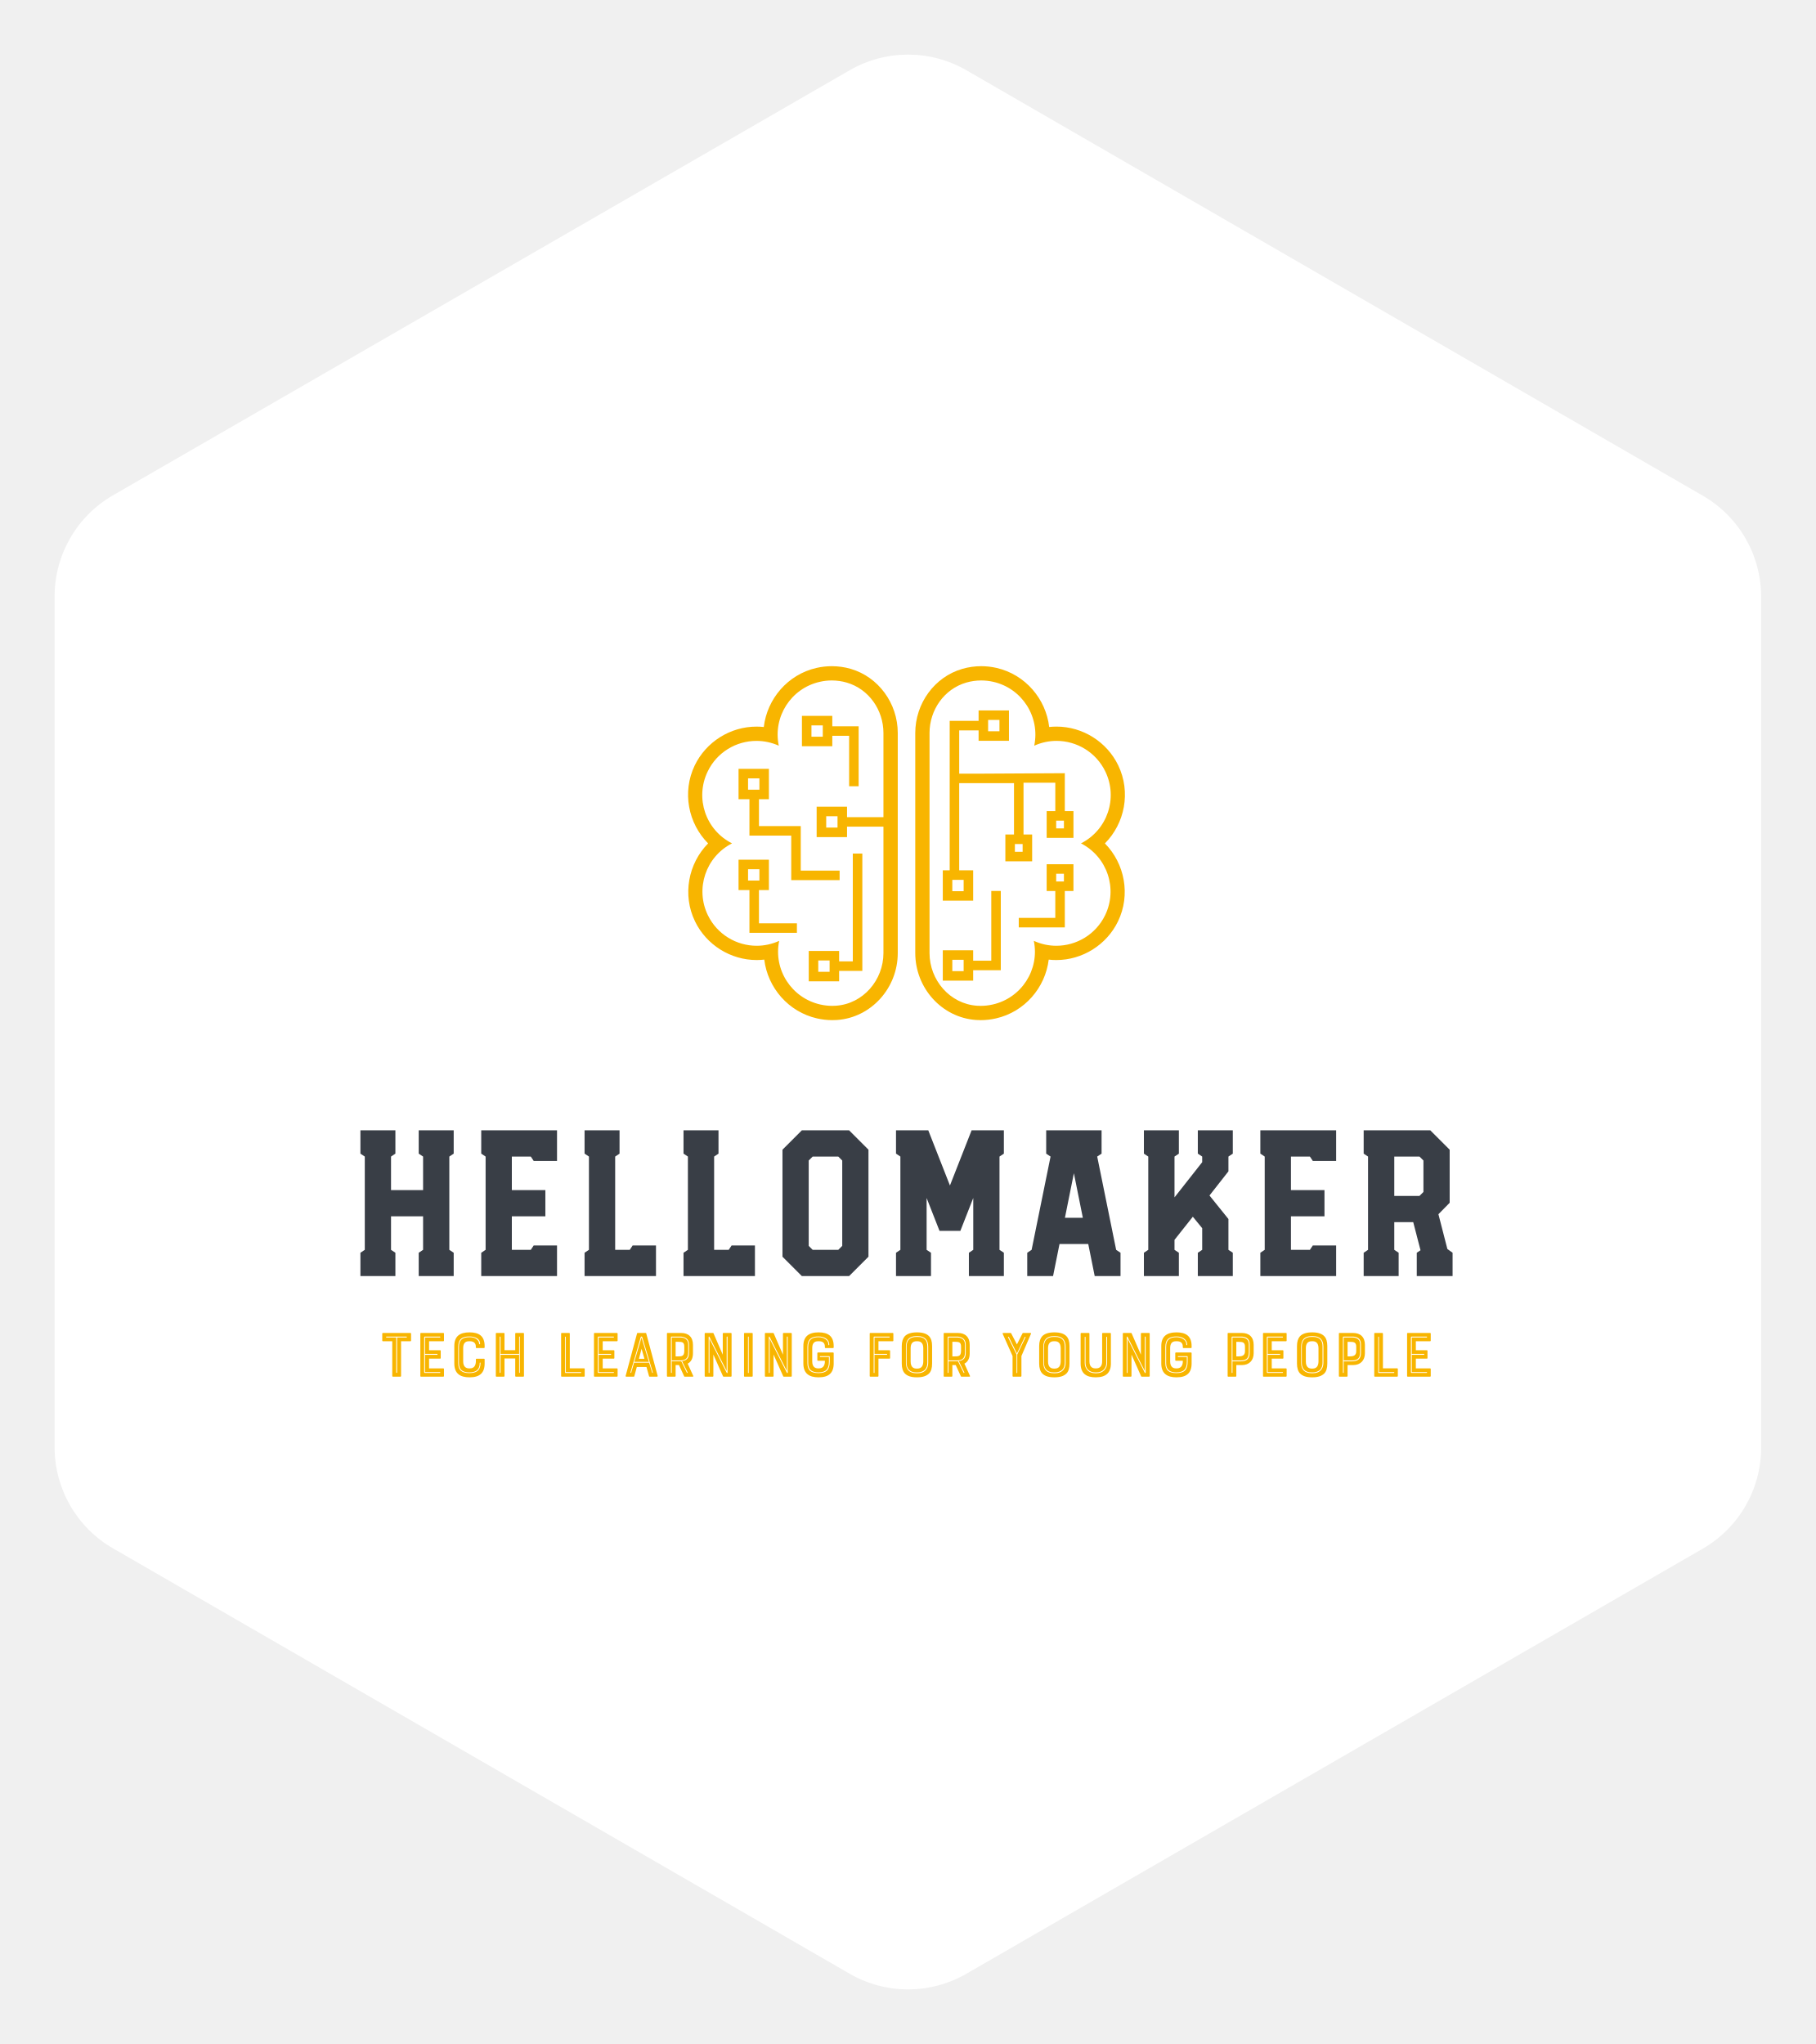
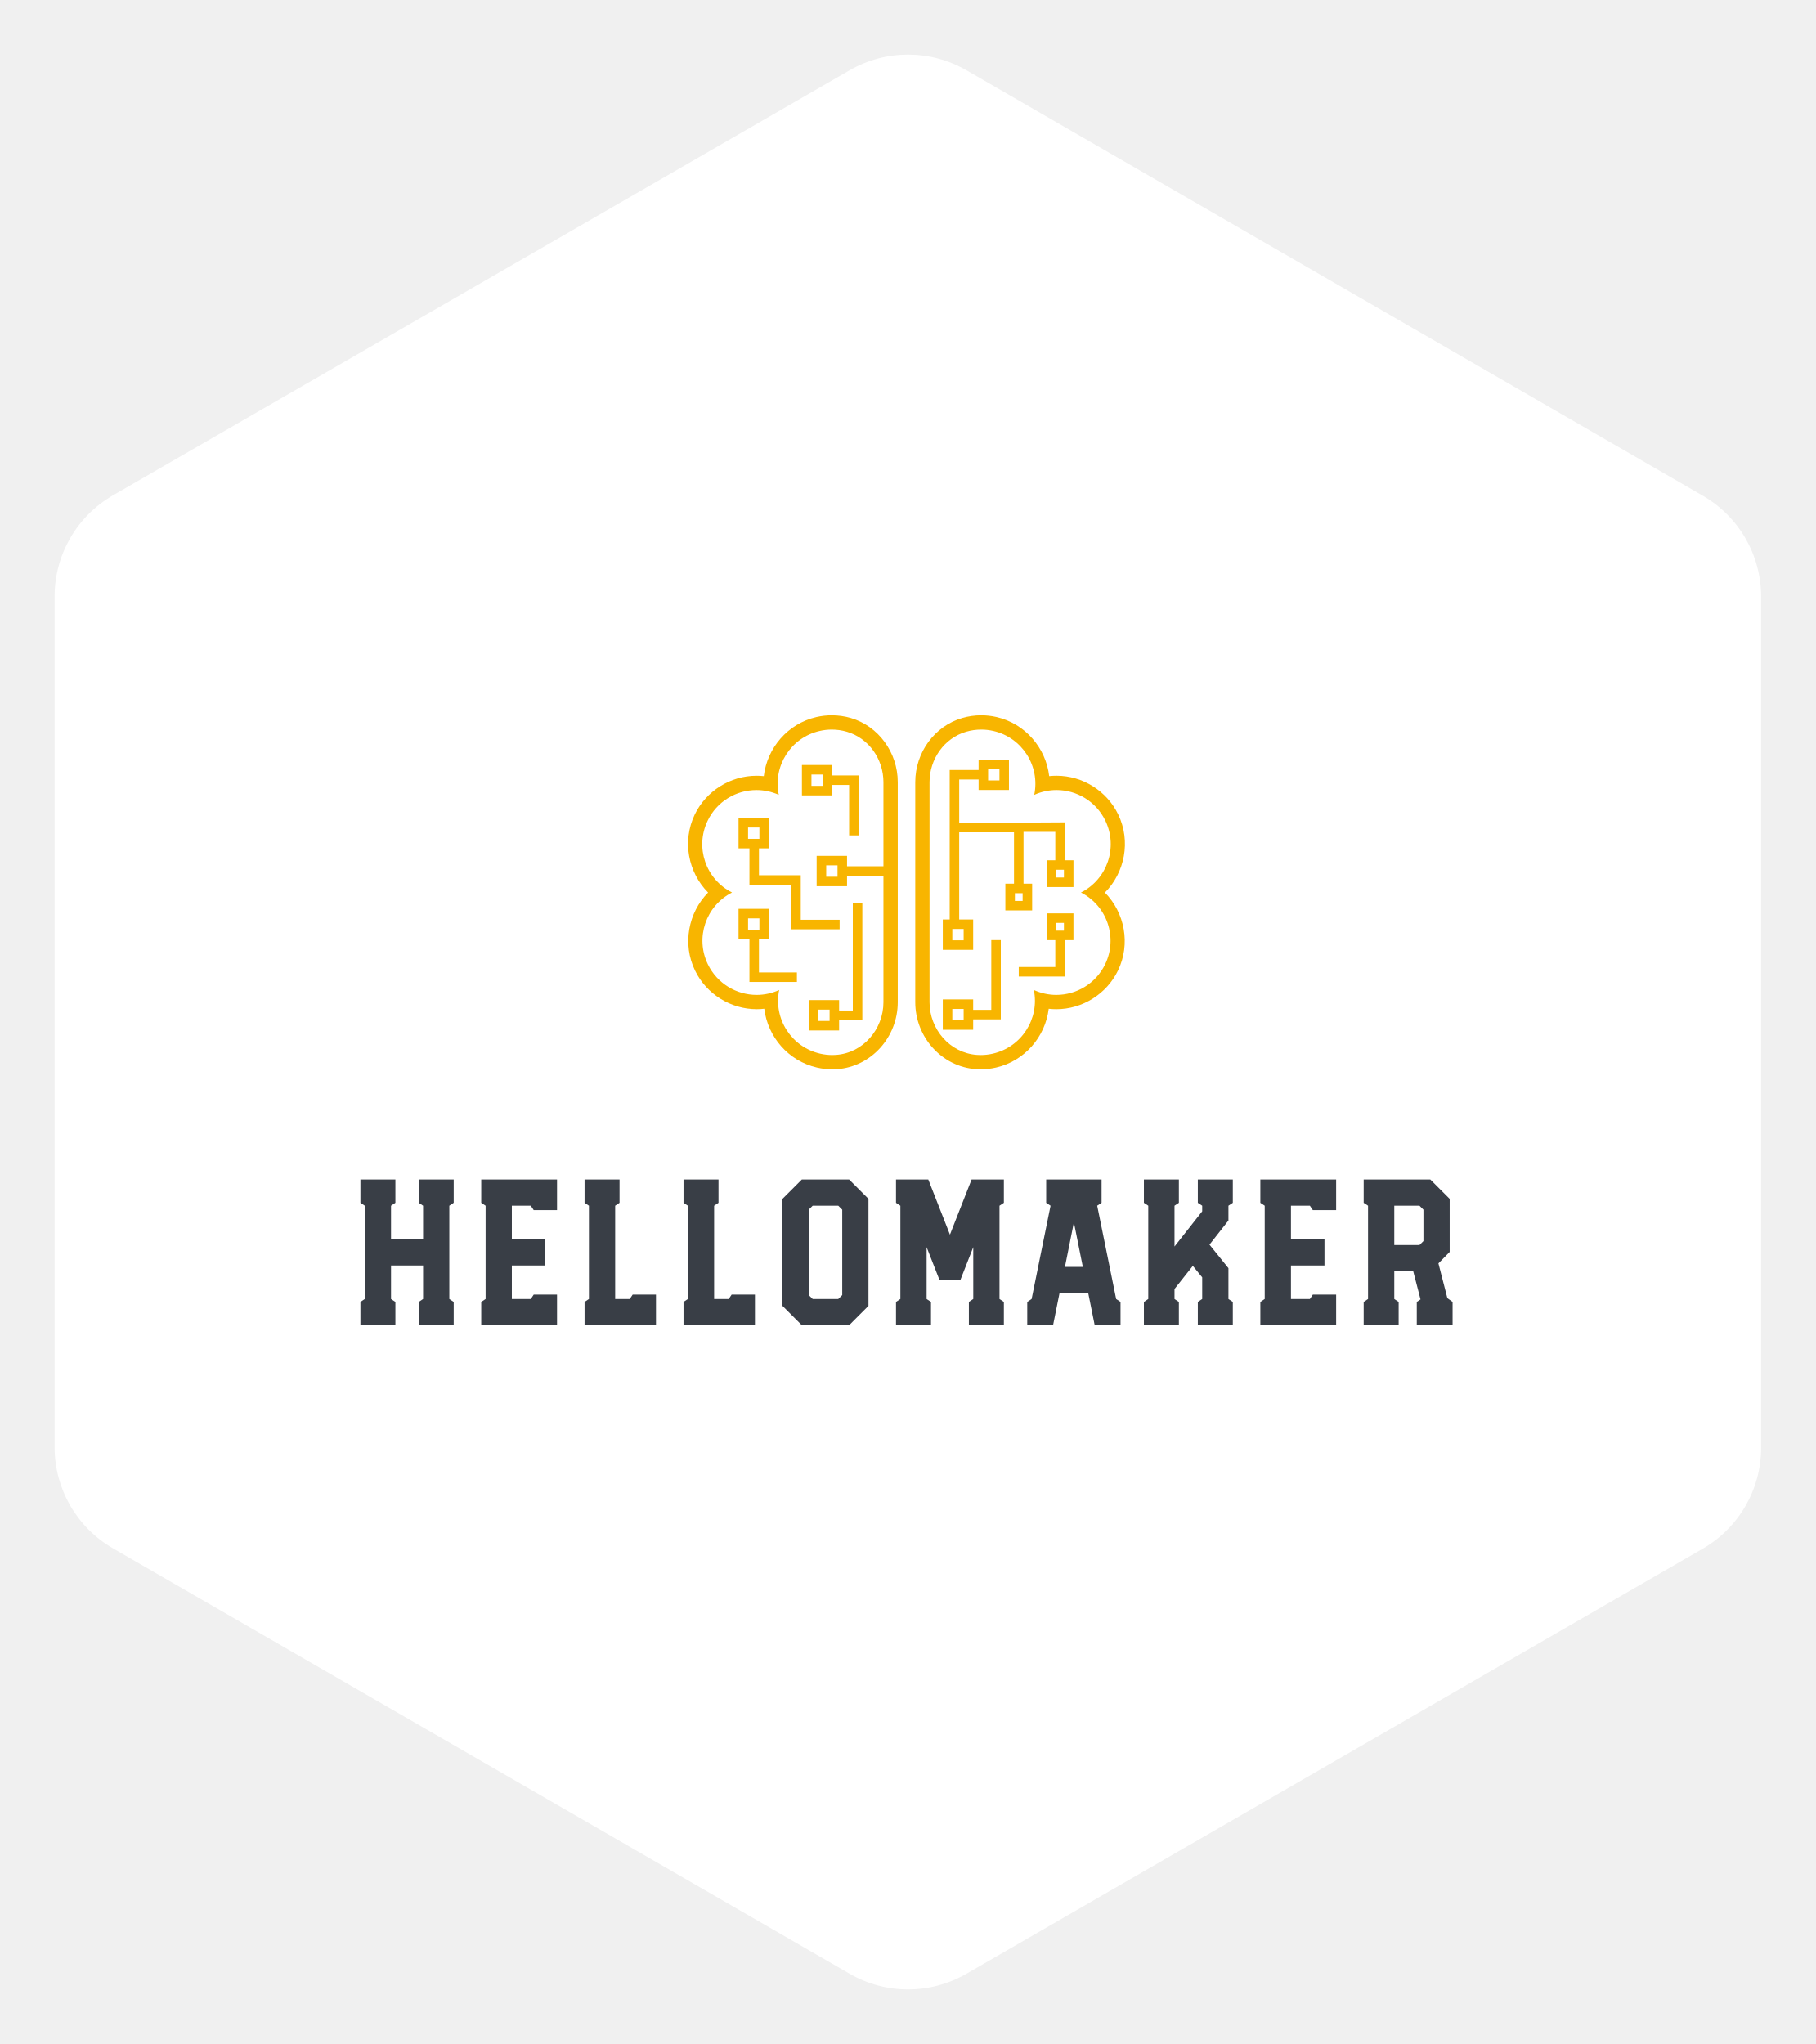
<svg xmlns="http://www.w3.org/2000/svg" version="1.1" width="2815.219" height="3169.336" viewBox="0 0 2815.219 3169.336">
  <g transform="scale(8.466824) translate(10, 10)">
-     <defs id="SvgjsDefs3101" />
-     <g id="SvgjsG3102" featureKey="rootContainer" transform="matrix(6.300401,0,0,6.300401,0.00004635866,0.02629501)" fill="#ffffff">
+     <defs id="SvgjsDefs1565" />
+     <g id="SvgjsG1566" featureKey="rootContainer" transform="matrix(6.300401,0,0,6.300401,0.00004635866,0.02629461)" fill="#ffffff">
      <path d="M23.11 55.78L1.69 43.41A3.39 3.39 0 0 1 0 40.48V15.75a3.39 3.39 0 0 1 1.69-2.94L23.11.45a3.39 3.39 0 0 1 3.39 0l21.41 12.37a3.39 3.39 0 0 1 1.69 2.94v24.72a3.39 3.39 0 0 1-1.69 2.94L26.5 55.78a3.39 3.39 0 0 1-3.39 0z" />
    </g>
-     <g id="SvgjsG3103" featureKey="symbolFeature-0" transform="matrix(0.8889028,0,0,0.8889028,111.5542,99.96514)" fill="#f8b500">
+     <g id="SvgjsG1567" featureKey="symbolFeature-0" transform="matrix(0.8889028,0,0,0.8889028,111.5542,108.9651)" fill="#f8b500">
      <g display="none">
        <rect x="-137.382" y="-8.38" display="inline" fill="#f8b500" stroke="#f8b500" stroke-width="0.463" stroke-miterlimit="10" width="1226.941" height="1582.379" />
      </g>
      <g>
        <g>
          <path d="M93.626,33.986c-2.331-4.859-7.324-8-12.718-8c-0.508,0-1.012,0.027-1.512,0.081c-0.671-5.771-4.906-10.803-10.833-12.167    c-1.042-0.24-2.108-0.361-3.169-0.361c-1.32,0-2.633,0.187-3.902,0.555c-5.703,1.654-9.686,7.088-9.686,13.215v0.971v10.629V61.1    v7.968v3.569c0,7.236,5.489,13.293,12.497,13.79c0.328,0.023,0.661,0.035,0.989,0.035c1.051,0,2.104-0.12,3.13-0.356    c5.924-1.337,10.18-6.348,10.876-12.112c0.518,0.058,1.041,0.087,1.568,0.087c5.372,0,10.356-3.122,12.699-7.953    c2.656-5.478,1.39-11.935-2.69-16.073C94.972,45.932,96.264,39.477,93.626,33.986z M90.917,64.845    c-1.929,3.977-5.91,6.295-10.052,6.295c-1.555,0-3.132-0.327-4.633-1.015c1.215,5.934-2.537,11.776-8.471,13.115    c-0.826,0.19-1.661,0.281-2.471,0.281c-0.262,0-0.522-0.009-0.781-0.028c-5.569-0.395-9.764-5.273-9.764-10.856v-3.569V61.1    V38.908V28.279v-0.971c0-4.738,3.014-9.071,7.564-10.39c0.989-0.287,2.025-0.438,3.083-0.438c0.828,0,1.668,0.093,2.51,0.286    c5.925,1.363,9.652,7.223,8.412,13.156c1.489-0.674,3.053-0.995,4.593-0.995c4.159,0,8.15,2.335,10.068,6.333    c2.636,5.487,0.38,12.057-5.033,14.784C91.347,52.796,93.57,59.374,90.917,64.845z" />
          <g>
            <path d="M17.646,48.444h8.611v9.173h9.966v-1.961h-0.865h-7.14v-8.086v-1.086h-0.959h-7.652v-5.537h2.05v-0.808V34.69h-6.257     v6.257h2.246V48.444z M17.36,38.986v-2.335h2.335v2.335H17.36z" />
            <path d="M19.606,66.513v-6.847h2.05v-0.764v-5.493h-6.257v6.257h2.246v8.807h9.778v-0.98v0v-0.98h-0.658H19.606z M17.36,57.705     V55.37h2.335v2.335H17.36z" />
            <path d="M39.921,52.143h-0.98v2.505v19.707h-2.822v-2.148h-4.052h-2.205v6.257h6.257v-2.148h4.783V52.143H39.921L39.921,52.143z      M34.158,76.503h-2.335v-2.335h2.335V76.503z" />
            <path d="M34.714,30.031v-2.148h3.468v9.126v1.267h1.961V25.923h-5.429v-2.148h-6.256v6.256h4.326H34.714z M32.754,28.071h-2.335     v-2.335h2.335V28.071z" />
            <path d="M68.447,59.847h-0.98v1.657v12.712h-3.733v-2.148h-2.516h-3.741v6.257h6.257v-2.148h5.693v-16.33H68.447L68.447,59.847z      M61.774,76.364h-2.335v-2.335h2.335V76.364z" />
            <path d="M82.615,43.399v-7.812l-16.581,0.091h-5.175v-8.914h3.995v2.148h2.987h3.269v-6.257h-6.257v2.148h-5.956v30.792h-1.42     v6.257h6.257v-6.257h-2.876v-0.542V37.638h11.289v10.583h-1.779v0.322v5.196h5.518v-5.518h-1.778V37.548h1.297h5.25v4.702v1.149     h-1.778v5.517h5.518v-5.517H82.615z M66.814,24.616h2.335v2.335h-2.335V24.616z M61.774,57.556v2.335h-2.335v-2.335H61.774z      M73.925,51.779h-1.596v-1.596h1.596V51.779z M82.432,46.955h-1.596v-1.596h1.596V46.955z" />
            <path d="M78.876,59.037v0.82h1.778v5.537h-6.759h-0.768v0.98v0v0.98h9.487v-7.497h1.778V54.34h-5.517V59.037z M80.836,56.3h1.596     v1.596h-1.596V56.3z" />
            <path d="M38.51,14.09c-1.27-0.37-2.58-0.55-3.9-0.55c-1.06,0-2.13,0.12-3.17,0.36c-5.93,1.36-10.16,6.4-10.84,12.17     c-0.49-0.06-1-0.08-1.51-0.08c-5.39,0-10.38,3.14-12.72,8c-2.63,5.49-1.34,11.94,2.76,16.06c-4.08,4.14-5.35,10.6-2.69,16.08     c2.34,4.83,7.32,7.95,12.7,7.95c0.52,0,1.05-0.03,1.56-0.09c0.7,5.77,4.96,10.78,10.89,12.12c1.02,0.23,2.07,0.35,3.12,0.35     c0.33,0,0.66-0.01,0.99-0.03c7.01-0.5,12.5-6.56,12.5-13.79V27.31C48.2,21.18,44.21,15.75,38.51,14.09z M45.25,72.64     c0,5.58-4.19,10.46-9.76,10.85c-0.26,0.02-0.52,0.03-0.78,0.03c-0.81,0-1.64-0.09-2.47-0.28c-5.93-1.34-9.69-7.18-8.47-13.11     c-1.5,0.68-3.08,1.01-4.63,1.01c-4.15,0-8.13-2.32-10.06-6.3c-2.65-5.47-0.43-12.04,4.98-14.8c-5.42-2.72-7.67-9.29-5.03-14.78     c1.91-4,5.9-6.33,10.06-6.33c1.54,0,3.11,0.32,4.6,0.99c-1.24-5.93,2.48-11.79,8.41-13.15c0.84-0.2,1.68-0.29,2.51-0.29     c1.06,0,2.09,0.15,3.08,0.44c4.55,1.32,7.56,5.65,7.56,10.39v17.33h-7.5v-2.15h-6.26v6.26h6.26V46.6h7.5V72.64z M35.79,44.45     v2.34h-2.33v-2.34H35.79z" />
          </g>
        </g>
      </g>
    </g>
-     <g id="SvgjsG3104" featureKey="nameFeature-0" transform="matrix(0.9532434,0,0,0.9532434,54.85611,185.5611)" fill="#393e46">
+     <g id="SvgjsG1568" featureKey="nameFeature-0" transform="matrix(0.9532434,0,0,0.9532434,54.85611,194.5611)" fill="#393e46">
      <path d="M1.2 40 l0 -4.48 l0.84 -0.56 l0 -17.92 l-0.84 -0.56 l0 -4.48 l6.72 0 l0 4.48 l-0.84 0.56 l0 6.44 l6.16 0 l0 -6.44 l-0.84 -0.56 l0 -4.48 l6.72 0 l0 4.48 l-0.84 0.56 l0 17.92 l0.84 0.56 l0 4.48 l-6.72 0 l0 -4.48 l0.84 -0.56 l0 -6.44 l-6.16 0 l0 6.44 l0.84 0.56 l0 4.48 l-6.72 0 z M24.41 40 l0 -4.48 l0.84 -0.56 l0 -17.92 l-0.84 -0.56 l0 -4.48 l14.56 0 l0 5.88 l-4.48 0 l-0.56 -0.84 l-3.64 0 l0 6.44 l6.44 0 l0 5.04 l-6.44 0 l0 6.44 l3.64 0 l0.56 -0.84 l4.48 0 l0 5.88 l-14.56 0 z M44.26 40 l0 -4.48 l0.84 -0.56 l0 -17.92 l-0.84 -0.56 l0 -4.48 l6.72 0 l0 4.48 l-0.84 0.56 l0 17.92 l2.8 0 l0.56 -0.84 l4.48 0 l0 5.88 l-13.72 0 z M63.27 40 l0 -4.48 l0.84 -0.56 l0 -17.92 l-0.84 -0.56 l0 -4.48 l6.72 0 l0 4.48 l-0.84 0.56 l0 17.92 l2.8 0 l0.56 -0.84 l4.48 0 l0 5.88 l-13.72 0 z M86 40 l-3.72 -3.72 l0 -20.56 l3.72 -3.72 l9.08 0 l3.72 3.72 l0 20.56 l-3.72 3.72 l-9.08 0 z M88.08 34.96 l4.92 0 l0.76 -0.76 l0 -16.4 l-0.76 -0.76 l-4.92 0 l-0.76 0.76 l0 16.4 z M104.09 40 l0 -4.48 l0.84 -0.56 l0 -17.92 l-0.84 -0.56 l0 -4.48 l6.2 0 l4.16 10.6 l4.16 -10.6 l6.2 0 l0 4.48 l-0.84 0.56 l0 17.92 l0.84 0.56 l0 4.48 l-6.72 0 l0 -4.48 l0.84 -0.56 l0 -9.96 l-2.48 6.32 l-4 0 l-2.48 -6.32 l0 9.96 l0.84 0.56 l0 4.48 l-6.72 0 z M129.3 40 l0 -4.48 l0.84 -0.56 l3.64 -17.92 l-0.84 -0.56 l0 -4.48 l10.64 0 l0 4.48 l-0.84 0.56 l3.64 17.92 l0.84 0.56 l0 4.48 l-4.96 0 l-1.24 -6.16 l-5.52 0 l-1.24 6.16 l-4.96 0 z M136.54 28.8 l3.44 0 l-1.72 -8.56 z M151.71 40 l0 -4.48 l0.84 -0.56 l0 -17.92 l-0.84 -0.56 l0 -4.48 l6.72 0 l0 4.48 l-0.84 0.56 l0 7.84 l5.32 -6.76 l0 -1.08 l-0.84 -0.56 l0 -4.48 l6.72 0 l0 4.48 l-0.84 0.56 l0 2.84 l-3.64 4.64 l3.64 4.52 l0 5.92 l0.84 0.56 l0 4.48 l-6.72 0 l0 -4.48 l0.84 -0.56 l0 -4.16 l-1.8 -2.2 l-3.52 4.44 l0 1.92 l0.84 0.56 l0 4.48 l-6.72 0 z M174.08 40 l0 -4.48 l0.84 -0.56 l0 -17.92 l-0.84 -0.56 l0 -4.48 l14.56 0 l0 5.88 l-4.48 0 l-0.56 -0.84 l-3.64 0 l0 6.44 l6.44 0 l0 5.04 l-6.44 0 l0 6.44 l3.64 0 l0.56 -0.84 l4.48 0 l0 5.88 l-14.56 0 z M193.93 40 l0 -4.48 l0.84 -0.56 l0 -17.92 l-0.84 -0.56 l0 -4.48 l12.8 0 l3.72 3.72 l0 10.2 l-2.16 2.2 l1.72 6.68 l1 0.72 l0 4.48 l-6.88 0 l0 -4.48 l0.72 -0.48 l-1.4 -5.4 l-3.64 0 l0 5.32 l0.84 0.56 l0 4.48 l-6.72 0 z M199.81 24.6 l4.84 0 l0.76 -0.76 l0 -6.04 l-0.76 -0.76 l-4.84 0 l0 7.56 z" />
-     </g>
-     <g id="SvgjsG3105" featureKey="sloganFeature-0" transform="matrix(0.6063286,0,0,0.6063286,59.44218,229.9861)" fill="#f8b500">
-       <path d="M3.94 9.3 l-2.84 0 c-0.1 0 -0.18 -0.08 -0.18 -0.18 l0 -2.14 c0 -0.1 0.08 -0.18 0.18 -0.18 l8.34 0 c0.1 0 0.18 0.08 0.18 0.18 l0 2.14 c0 0.1 -0.08 0.18 -0.18 0.18 l-2.84 0 l0 10.52 c0 0.1 -0.08 0.18 -0.18 0.18 l-2.3 0 c-0.1 0 -0.18 -0.08 -0.18 -0.18 l0 -10.52 z M8.22 7.9 l-6.04 0 c-0.14 0 -0.14 0.26 0 0.26 l2.96 0 l0 10.6 c0 0.14 0.26 0.14 0.26 0 l0 -10.6 l2.82 0 c0.2 0 0.18 -0.26 0 -0.26 z M12.58 20 c-0.1 0 -0.16 -0.08 -0.16 -0.18 l0 -12.84 c0 -0.1 0.06 -0.18 0.16 -0.18 l6.8 0 c0.1 0 0.18 0.08 0.18 0.18 l0 2.14 c0 0.1 -0.08 0.18 -0.18 0.18 l-4.32 0 l0 2.72 l3.36 0 c0.1 0 0.16 0.08 0.16 0.18 l0 2.18 c0 0.1 -0.06 0.18 -0.16 0.18 l-3.36 0 l0 2.94 l4.32 0 c0.1 0 0.18 0.08 0.18 0.18 l0 2.14 c0 0.1 -0.08 0.18 -0.18 0.18 l-6.8 0 z M13.58 8.06 l0 10.64 c0 0.12 0.08 0.16 0.16 0.16 l4.6 0 c0.18 0 0.14 -0.24 0 -0.24 l-4.5 0 l0 -5.22 l3.68 0 c0.12 0 0.12 -0.28 0 -0.28 l-3.68 0 l0 -4.96 l4.5 0 c0.14 0 0.18 -0.26 0 -0.26 l-4.6 0 c-0.08 0 -0.16 0.06 -0.16 0.16 z M29.2 15.38 l0 -0.62 c0 -0.1 0.08 -0.18 0.18 -0.18 l2.28 0 c0.1 0 0.18 0.08 0.18 0.18 l0 1.26 c0 2.94 -1.58 4.18 -4.56 4.18 c-2.78 0 -4.6 -1.1 -4.6 -4.18 l0 -5.26 c0 -2.96 1.62 -4.14 4.6 -4.14 c2.82 0 4.56 1.08 4.56 4.14 l0 0.42 c0 0.1 -0.08 0.18 -0.18 0.18 l-2.3 0 c-0.1 0 -0.18 -0.08 -0.18 -0.18 l0 -0.32 c0 -1.1 -0.82 -1.56 -1.8 -1.56 l-0.24 0 c-0.66 0 -1.1 0.18 -1.4 0.58 c-0.28 0.38 -0.38 0.88 -0.38 1.54 l0 3.96 c0 1.74 0.98 2.12 1.78 2.12 l0.24 0 c1.26 0 1.78 -0.84 1.82 -2.12 z M27.24 7.86 c-2.14 0 -3.38 0.76 -3.38 3.2 l0 4.82 c0 2.22 1.14 3.04 3.38 3.04 c2.1 0 3.36 -0.76 3.36 -3.06 c0 -0.16 -0.24 -0.16 -0.24 0 c0 2.02 -1.1 2.84 -3.12 2.84 c-1.96 0 -3.16 -0.68 -3.16 -2.82 l0 -4.82 c0 -2.08 0.98 -2.98 3.16 -2.98 c2.84 0 2.94 1.8 2.94 2 c0 0.18 0.28 0.2 0.28 0 c0 -1.66 -1.68 -2.22 -3.22 -2.22 z M41.08 12 l0 -5.02 c0 -0.1 0.08 -0.18 0.18 -0.18 l2.28 0 c0.1 0 0.18 0.08 0.18 0.18 l0 12.84 c0 0.1 -0.08 0.18 -0.18 0.18 l-2.28 0 c-0.1 0 -0.18 -0.08 -0.18 -0.18 l0 -5.32 l-3.24 0 l0 5.32 c0 0.1 -0.08 0.18 -0.18 0.18 l-2.28 0 c-0.1 0 -0.16 -0.08 -0.16 -0.18 l0 -12.84 c0 -0.1 0.06 -0.18 0.16 -0.18 l2.28 0 c0.1 0 0.18 0.08 0.18 0.18 l0 5.02 l3.24 0 z M36.38 18.76 c0 0.16 0.26 0.14 0.26 0 l0 -5.36 l5.62 0 l0 5.36 c0 0.14 0.22 0.16 0.22 0 l0 -10.76 c0 -0.14 -0.22 -0.18 -0.22 0 l0 5.12 l-5.62 0 l0 -5.12 c0 -0.14 -0.26 -0.14 -0.26 0 l0 10.76 z M57.38 6.8 c0.1 0 0.18 0.08 0.18 0.18 l0 10.5 l4.32 0 c0.1 0 0.18 0.08 0.18 0.18 l0 2.16 c0 0.1 -0.08 0.18 -0.18 0.18 l-6.78 0 c-0.1 0 -0.16 -0.08 -0.16 -0.18 l0 -12.84 c0 -0.1 0.06 -0.18 0.16 -0.18 l2.28 0 z M56.14 8.02 l0 10.76 c0 0.04 0.04 0.1 0.12 0.1 l4.62 0 c0.16 0 0.16 -0.26 0 -0.26 l-4.52 0 l0 -10.6 c0 -0.14 -0.22 -0.16 -0.22 0 z M65.02 20 c-0.1 0 -0.16 -0.08 -0.16 -0.18 l0 -12.84 c0 -0.1 0.06 -0.18 0.16 -0.18 l6.8 0 c0.1 0 0.18 0.08 0.18 0.18 l0 2.14 c0 0.1 -0.08 0.18 -0.18 0.18 l-4.32 0 l0 2.72 l3.36 0 c0.1 0 0.16 0.08 0.16 0.18 l0 2.18 c0 0.1 -0.06 0.18 -0.16 0.18 l-3.36 0 l0 2.94 l4.32 0 c0.1 0 0.18 0.08 0.18 0.18 l0 2.14 c0 0.1 -0.08 0.18 -0.18 0.18 l-6.8 0 z M66.02 8.06 l0 10.64 c0 0.12 0.08 0.16 0.16 0.16 l4.6 0 c0.18 0 0.14 -0.24 0 -0.24 l-4.5 0 l0 -5.22 l3.68 0 c0.12 0 0.12 -0.28 0 -0.28 l-3.68 0 l0 -4.96 l4.5 0 c0.14 0 0.18 -0.26 0 -0.26 l-4.6 0 c-0.08 0 -0.16 0.06 -0.16 0.16 z M77.88 6.92 c0.02 -0.06 0.06 -0.12 0.14 -0.12 l2.48 0 c0.08 0 0.12 0.06 0.14 0.12 l3.46 12.86 c0.02 0.12 -0.06 0.22 -0.18 0.22 l-2.28 0 c-0.06 0 -0.12 -0.04 -0.14 -0.12 l-0.78 -2.8 l-2.92 0 l-0.76 2.8 c-0.02 0.08 -0.06 0.12 -0.14 0.12 l-2.3 0 c-0.12 0 -0.2 -0.1 -0.18 -0.22 z M78.44 14.6 l1.66 0 l-0.86 -3.02 z M81.52 15.78 l0.92 3 c0.04 0.12 0.26 0.1 0.2 -0.06 l-3.2 -10.64 c-0.06 -0.26 -0.4 -0.28 -0.46 0 l-3.1 10.64 c-0.06 0.14 0.16 0.2 0.22 0.08 l0.88 -3.02 l4.54 0 z M77.04 15.52 l2.18 -7.36 l2.22 7.36 l-4.4 0 z M94.4 14.78 c-0.28 0.58 -0.68 1.02 -1.24 1.28 l1.68 3.7 c0.06 0.12 -0.02 0.24 -0.14 0.24 l-2.46 0 c-0.08 0 -0.12 -0.04 -0.14 -0.1 l-1.56 -3.4 l-1.02 0 l0 3.32 c0 0.1 -0.08 0.18 -0.18 0.18 l-2.3 0 c-0.08 0 -0.14 -0.08 -0.14 -0.18 l0 -12.84 c0 -0.1 0.06 -0.18 0.14 -0.18 l4.16 0 c2.22 0 3.56 1.26 3.56 3.6 l0 2.52 c0 0.7 -0.12 1.36 -0.36 1.86 z M92.14 12.3 l0 -1.3 c0 -1.4 -0.52 -1.54 -2.04 -1.54 l-0.58 0 l0 4.42 l0.58 0 c1.26 0 2 -0.02 2.04 -1.58 z M88.36 18.78 l0 -3.42 l2.88 0 l1.68 3.46 c0.04 0.1 0.28 0.06 0.22 -0.12 l-1.68 -3.4 c1.56 -0.22 2.1 -1.04 2.1 -2.52 l0 -2.5 c0 -2.2 -2 -2.38 -2.62 -2.38 l-2.7 0 c-0.04 0 -0.12 0.06 -0.12 0.12 l0 10.76 c0 0.14 0.24 0.14 0.24 0 z M93.32 10.28 l0 2.5 c0 2.04 -1.3 2.32 -2.56 2.32 l-2.4 0 l0 -6.94 l2.58 0 c2.16 0 2.38 1.46 2.38 2.12 z M103.76 6.98 c0 -0.1 0.08 -0.18 0.18 -0.18 l2.3 0 c0.1 0 0.18 0.08 0.18 0.18 l0 12.84 c0 0.1 -0.08 0.18 -0.18 0.18 l-2.22 0 c-0.08 0 -0.16 -0.04 -0.18 -0.1 l-2.92 -6.58 l0 6.5 c0 0.1 -0.08 0.18 -0.18 0.18 l-2.28 0 c-0.1 0 -0.16 -0.08 -0.16 -0.18 l0 -12.84 c0 -0.1 0.06 -0.18 0.16 -0.18 l2.36 0 c0.08 0 0.12 0.06 0.14 0.1 l2.8 6.46 l0 -6.38 z M105.2 18.8 l0 -10.8 c0 -0.14 -0.26 -0.18 -0.26 0 l0 10.28 l-5.22 -10.32 c-0.06 -0.08 -0.22 -0.08 -0.22 0.04 l0 10.78 c0 0.18 0.24 0.18 0.24 0 l0 -10.26 l5.2 10.3 c0.08 0.14 0.26 0.1 0.26 -0.02 z M110.34 20 c-0.1 0 -0.16 -0.08 -0.16 -0.18 l0 -12.84 c0 -0.1 0.06 -0.18 0.16 -0.18 l2.28 0 c0.1 0 0.18 0.08 0.18 0.18 l0 12.84 c0 0.1 -0.08 0.18 -0.18 0.18 l-2.28 0 z M111.38 8 l0 10.78 c0 0.18 0.22 0.18 0.22 0 l0 -10.78 c0 -0.14 -0.22 -0.14 -0.22 0 z M121.94 6.98 c0 -0.1 0.08 -0.18 0.18 -0.18 l2.3 0 c0.1 0 0.18 0.08 0.18 0.18 l0 12.84 c0 0.1 -0.08 0.18 -0.18 0.18 l-2.22 0 c-0.08 0 -0.16 -0.04 -0.18 -0.1 l-2.92 -6.58 l0 6.5 c0 0.1 -0.08 0.18 -0.18 0.18 l-2.28 0 c-0.1 0 -0.16 -0.08 -0.16 -0.18 l0 -12.84 c0 -0.1 0.06 -0.18 0.16 -0.18 l2.36 0 c0.08 0 0.12 0.06 0.14 0.1 l2.8 6.46 l0 -6.38 z M123.38 18.8 l0 -10.8 c0 -0.14 -0.26 -0.18 -0.26 0 l0 10.28 l-5.22 -10.32 c-0.06 -0.08 -0.22 -0.08 -0.22 0.04 l0 10.78 c0 0.18 0.24 0.18 0.24 0 l0 -10.26 l5.2 10.3 c0.08 0.14 0.26 0.1 0.26 -0.02 z M132.5 15.2 c-0.1 0 -0.18 -0.08 -0.18 -0.18 l0 -2.14 c0 -0.1 0.08 -0.18 0.18 -0.18 l4.58 0 c0.1 0 0.18 0.08 0.18 0.18 l0 3.14 c0 2.94 -1.58 4.18 -4.56 4.18 c-2.78 0 -4.6 -1.1 -4.6 -4.18 l0 -5.26 c0 -2.9 1.62 -4.14 4.6 -4.14 c2.8 0 4.56 1.08 4.56 4.14 l0 0.42 c0 0.1 -0.08 0.18 -0.18 0.18 l-2.3 0 c-0.1 0 -0.18 -0.08 -0.18 -0.18 l0 -0.26 c0 -1.22 -0.78 -1.62 -1.8 -1.62 l-0.24 0 c-0.66 0 -1.1 0.18 -1.4 0.58 c-0.28 0.38 -0.38 0.88 -0.38 1.54 l0 3.96 c0 1.74 0.94 2.12 1.78 2.12 l0.24 0 c1.22 0 1.8 -0.84 1.8 -2.12 l0 -0.18 l-2.1 0 z M129.32 15.88 c0 2.22 1.08 3.04 3.36 3.04 c2.4 0 3.38 -1 3.38 -3.46 l0 -1.5 c0 -0.06 -0.04 -0.14 -0.08 -0.14 l-2.78 0 c-0.18 0 -0.14 0.26 0 0.26 l2.62 0 l0 1.38 c0 2.14 -0.82 3.24 -3.14 3.24 c-1.92 0 -3.12 -0.68 -3.12 -2.82 l0 -4.82 c0 -2.06 0.94 -2.98 3.12 -2.98 c1.62 0 3.1 0.9 2.98 2.28 c0 0.16 0.22 0.2 0.26 0.02 c0 -1.76 -1.6 -2.52 -3.24 -2.52 c-2 0 -3.36 0.72 -3.36 3.2 l0 4.82 z M149.34 8 l0 10.78 c0 0.14 0.24 0.18 0.24 0 l0 -5.38 l3.68 0 c0.2 0 0.2 -0.28 0 -0.28 l-3.68 0 l0 -4.96 l4.48 0 c0.14 0 0.18 -0.26 0 -0.26 l-4.6 0 c-0.06 0 -0.12 0.02 -0.12 0.1 z M150.6 20 l-2.3 0 c-0.1 0 -0.16 -0.08 -0.16 -0.18 l0 -12.84 c0 -0.1 0.06 -0.18 0.16 -0.18 l6.8 0 c0.1 0 0.18 0.08 0.18 0.18 l0 2.14 c0 0.1 -0.08 0.18 -0.18 0.18 l-4.32 0 l0 2.72 l3.36 0 c0.1 0 0.16 0.08 0.16 0.18 l0 2.18 c0 0.1 -0.06 0.18 -0.16 0.18 l-3.36 0 l0 5.26 c0 0.1 -0.08 0.18 -0.18 0.18 z M162.42 6.62 c1.72 0 2.92 0.38 3.68 1.2 c0.6 0.66 0.88 1.6 0.88 2.94 l0 5.26 c0 1.38 -0.28 2.34 -0.88 2.98 c-0.78 0.8 -1.96 1.2 -3.68 1.2 c-1.78 0 -2.94 -0.4 -3.7 -1.2 c-0.58 -0.64 -0.9 -1.6 -0.9 -2.98 l0 -5.26 c0 -1.34 0.32 -2.28 0.9 -2.96 c0.78 -0.8 1.96 -1.18 3.7 -1.18 z M164.32 15.42 l0 -4 c0 -1.76 -0.94 -2.12 -1.8 -2.12 l-0.24 0 c-1.28 0 -1.78 0.82 -1.78 2.12 l0 4 c0 1.76 0.94 2.14 1.78 2.14 l0.24 0 c1.28 0 1.78 -0.86 1.8 -2.14 z M159.08 10.9 l0 4.96 c0 0.94 0.24 1.72 0.8 2.3 c0.52 0.52 1.32 0.8 2.3 0.8 l0.52 0 c1.88 0 3.1 -1.2 3.1 -3.1 l0 -4.96 c0 -2.04 -1.08 -3.14 -3.1 -3.14 l-0.52 0 c-2.04 0 -3.1 1.1 -3.1 3.14 z M162.7 18.7 l-0.52 0 c-0.94 0 -1.64 -0.24 -2.14 -0.74 s-0.76 -1.2 -0.76 -2.1 l0 -4.96 c0 -1.9 1.02 -2.9 2.9 -2.9 l0.52 0 c1.9 0 2.84 0.98 2.84 2.9 l0 4.96 c0 0.84 -0.26 1.6 -0.8 2.12 c-0.52 0.44 -1.22 0.72 -2.04 0.72 z M177.98 14.78 c-0.28 0.58 -0.68 1.02 -1.24 1.28 l1.68 3.7 c0.06 0.12 -0.02 0.24 -0.14 0.24 l-2.46 0 c-0.08 0 -0.12 -0.04 -0.14 -0.1 l-1.56 -3.4 l-1.02 0 l0 3.32 c0 0.1 -0.08 0.18 -0.18 0.18 l-2.3 0 c-0.08 0 -0.14 -0.08 -0.14 -0.18 l0 -12.84 c0 -0.1 0.06 -0.18 0.14 -0.18 l4.16 0 c2.22 0 3.56 1.26 3.56 3.6 l0 2.52 c0 0.7 -0.12 1.36 -0.36 1.86 z M175.72 12.3 l0 -1.3 c0 -1.4 -0.52 -1.54 -2.04 -1.54 l-0.58 0 l0 4.42 l0.58 0 c1.26 0 2 -0.02 2.04 -1.58 z M171.94 18.78 l0 -3.42 l2.88 0 l1.68 3.46 c0.04 0.1 0.28 0.06 0.22 -0.12 l-1.68 -3.4 c1.56 -0.22 2.1 -1.04 2.1 -2.52 l0 -2.5 c0 -2.2 -2 -2.38 -2.62 -2.38 l-2.7 0 c-0.04 0 -0.12 0.06 -0.12 0.12 l0 10.76 c0 0.14 0.24 0.14 0.24 0 z M176.9 10.28 l0 2.5 c0 2.04 -1.3 2.32 -2.56 2.32 l-2.4 0 l0 -6.94 l2.58 0 c2.16 0 2.38 1.46 2.38 2.12 z M190.86 6.9 l1.74 3.36 l1.7 -3.36 c0.06 -0.1 0.08 -0.1 0.16 -0.1 l2.24 0 c0.12 0 0.2 0.12 0.16 0.22 l-2.9 6.74 l0 6.06 c0 0.1 -0.08 0.18 -0.18 0.18 l-2.36 0 c-0.06 0 -0.14 -0.08 -0.14 -0.18 l0 -6.06 l-2.98 -6.7 c-0.04 -0.14 0.02 -0.26 0.16 -0.26 l2.24 0 c0.08 0 0.1 0 0.16 0.1 z M192.7 13.3 l2.5 -5.2 c0.06 -0.12 -0.14 -0.22 -0.22 -0.08 l-2.38 4.98 l-2.44 -4.98 c-0.08 -0.14 -0.3 -0.04 -0.24 0.1 l2.56 5.18 l0 5.52 c0 0.14 0.22 0.16 0.22 0 l0 -5.52 z M203.92 6.62 c1.72 0 2.92 0.38 3.68 1.2 c0.6 0.66 0.88 1.6 0.88 2.94 l0 5.26 c0 1.38 -0.28 2.34 -0.88 2.98 c-0.78 0.8 -1.96 1.2 -3.68 1.2 c-1.78 0 -2.94 -0.4 -3.7 -1.2 c-0.58 -0.64 -0.9 -1.6 -0.9 -2.98 l0 -5.26 c0 -1.34 0.32 -2.28 0.9 -2.96 c0.78 -0.8 1.96 -1.18 3.7 -1.18 z M205.82 15.42 l0 -4 c0 -1.76 -0.94 -2.12 -1.8 -2.12 l-0.24 0 c-1.28 0 -1.78 0.82 -1.78 2.12 l0 4 c0 1.76 0.94 2.14 1.78 2.14 l0.24 0 c1.28 0 1.78 -0.86 1.8 -2.14 z M200.58 10.9 l0 4.96 c0 0.94 0.24 1.72 0.8 2.3 c0.52 0.52 1.32 0.8 2.3 0.8 l0.52 0 c1.88 0 3.1 -1.2 3.1 -3.1 l0 -4.96 c0 -2.04 -1.08 -3.14 -3.1 -3.14 l-0.52 0 c-2.04 0 -3.1 1.1 -3.1 3.14 z M204.2 18.7 l-0.52 0 c-0.94 0 -1.64 -0.24 -2.14 -0.74 s-0.76 -1.2 -0.76 -2.1 l0 -4.96 c0 -1.9 1.02 -2.9 2.9 -2.9 l0.52 0 c1.9 0 2.84 0.98 2.84 2.9 l0 4.96 c0 0.84 -0.26 1.6 -0.8 2.12 c-0.52 0.44 -1.22 0.72 -2.04 0.72 z M218.34 15.38 l0 -8.4 c0 -0.1 0.08 -0.18 0.18 -0.18 l2.28 0 c0.1 0 0.18 0.08 0.18 0.18 l0 9.04 c0 2.88 -1.58 4.18 -4.56 4.18 c-2.82 0 -4.58 -1.12 -4.58 -4.18 l0 -9.04 c0 -0.1 0.08 -0.18 0.18 -0.18 l2.3 0 c0.1 0 0.18 0.08 0.18 0.18 l0 8.4 c0 1.74 0.98 2.12 1.8 2.12 l0.24 0 c1.24 0 1.8 -0.84 1.8 -2.12 z M213.08 8.08 l0 7.78 c0 1.8 1.22 3.1 3.12 3.1 l0.5 0 c1.9 0 3.14 -1.36 3.14 -3.1 l0 -7.78 c0 -0.18 -0.24 -0.2 -0.24 0 l0 7.78 c0 1.64 -1.18 2.84 -2.9 2.84 l-0.5 0 c-1.68 0 -2.88 -1.08 -2.88 -2.84 l0 -7.78 c0 -0.18 -0.24 -0.18 -0.24 0 z M230.04 6.98 c0 -0.1 0.08 -0.18 0.18 -0.18 l2.3 0 c0.1 0 0.18 0.08 0.18 0.18 l0 12.84 c0 0.1 -0.08 0.18 -0.18 0.18 l-2.22 0 c-0.08 0 -0.16 -0.04 -0.18 -0.1 l-2.92 -6.58 l0 6.5 c0 0.1 -0.08 0.18 -0.18 0.18 l-2.28 0 c-0.1 0 -0.16 -0.08 -0.16 -0.18 l0 -12.84 c0 -0.1 0.06 -0.18 0.16 -0.18 l2.36 0 c0.08 0 0.12 0.06 0.14 0.1 l2.8 6.46 l0 -6.38 z M231.48 18.8 l0 -10.8 c0 -0.14 -0.26 -0.18 -0.26 0 l0 10.28 l-5.22 -10.32 c-0.06 -0.08 -0.22 -0.08 -0.22 0.04 l0 10.78 c0 0.18 0.24 0.18 0.24 0 l0 -10.26 l5.2 10.3 c0.08 0.14 0.26 0.1 0.26 -0.02 z M240.6 15.2 c-0.1 0 -0.18 -0.08 -0.18 -0.18 l0 -2.14 c0 -0.1 0.08 -0.18 0.18 -0.18 l4.58 0 c0.1 0 0.18 0.08 0.18 0.18 l0 3.14 c0 2.94 -1.58 4.18 -4.56 4.18 c-2.78 0 -4.6 -1.1 -4.6 -4.18 l0 -5.26 c0 -2.9 1.62 -4.14 4.6 -4.14 c2.8 0 4.56 1.08 4.56 4.14 l0 0.42 c0 0.1 -0.08 0.18 -0.18 0.18 l-2.3 0 c-0.1 0 -0.18 -0.08 -0.18 -0.18 l0 -0.26 c0 -1.22 -0.78 -1.62 -1.8 -1.62 l-0.24 0 c-0.66 0 -1.1 0.18 -1.4 0.58 c-0.28 0.38 -0.38 0.88 -0.38 1.54 l0 3.96 c0 1.74 0.94 2.12 1.78 2.12 l0.24 0 c1.22 0 1.8 -0.84 1.8 -2.12 l0 -0.18 l-2.1 0 z M237.42 15.88 c0 2.22 1.08 3.04 3.36 3.04 c2.4 0 3.38 -1 3.38 -3.46 l0 -1.5 c0 -0.06 -0.04 -0.14 -0.08 -0.14 l-2.78 0 c-0.18 0 -0.14 0.26 0 0.26 l2.62 0 l0 1.38 c0 2.14 -0.82 3.24 -3.14 3.24 c-1.92 0 -3.12 -0.68 -3.12 -2.82 l0 -4.82 c0 -2.06 0.94 -2.98 3.12 -2.98 c1.62 0 3.1 0.9 2.98 2.28 c0 0.16 0.22 0.2 0.26 0.02 c0 -1.76 -1.6 -2.52 -3.24 -2.52 c-2 0 -3.36 0.72 -3.36 3.2 l0 4.82 z M260.54 6.8 c2.22 0 3.56 1.26 3.56 3.6 l0 2.52 c0 2.14 -1.32 3.58 -3.56 3.58 l-1.68 0 l0 3.32 c0 0.1 -0.08 0.18 -0.18 0.18 l-2.3 0 c-0.08 0 -0.14 -0.08 -0.14 -0.18 l0 -12.84 c0 -0.1 0.06 -0.18 0.14 -0.18 l4.16 0 z M261.48 12.32 l0 -1.32 c0 -1.38 -0.64 -1.52 -2.04 -1.52 l-0.58 0 l0 4.4 l0.58 0 c1.1 0 2.04 -0.2 2.04 -1.56 z M262.9 12.78 l0 -2.5 c0 -2.2 -1.7 -2.38 -2.62 -2.38 l-2.7 0 c-0.04 0 -0.12 0.06 -0.12 0.12 l0 10.76 c0 0.14 0.24 0.14 0.24 0 l0 -3.4 l2.4 0 c1.76 0 2.8 -0.62 2.8 -2.6 z M257.7 8.16 l2.58 0 c2.22 0 2.36 1.46 2.36 2.12 l0 2.5 c0 2.04 -1.28 2.32 -2.54 2.32 l-2.4 0 l0 -6.94 z M267.08 20 c-0.1 0 -0.16 -0.08 -0.16 -0.18 l0 -12.84 c0 -0.1 0.06 -0.18 0.16 -0.18 l6.8 0 c0.1 0 0.18 0.08 0.18 0.18 l0 2.14 c0 0.1 -0.08 0.18 -0.18 0.18 l-4.32 0 l0 2.72 l3.36 0 c0.1 0 0.16 0.08 0.16 0.18 l0 2.18 c0 0.1 -0.06 0.18 -0.16 0.18 l-3.36 0 l0 2.94 l4.32 0 c0.1 0 0.18 0.08 0.18 0.18 l0 2.14 c0 0.1 -0.08 0.18 -0.18 0.18 l-6.8 0 z M268.08 8.06 l0 10.64 c0 0.12 0.08 0.16 0.16 0.16 l4.6 0 c0.18 0 0.14 -0.24 0 -0.24 l-4.5 0 l0 -5.22 l3.68 0 c0.12 0 0.12 -0.28 0 -0.28 l-3.68 0 l0 -4.96 l4.5 0 c0.14 0 0.18 -0.26 0 -0.26 l-4.6 0 c-0.08 0 -0.16 0.06 -0.16 0.16 z M281.78 6.62 c1.72 0 2.92 0.38 3.68 1.2 c0.6 0.66 0.88 1.6 0.88 2.94 l0 5.26 c0 1.38 -0.28 2.34 -0.88 2.98 c-0.78 0.8 -1.96 1.2 -3.68 1.2 c-1.78 0 -2.94 -0.4 -3.7 -1.2 c-0.58 -0.64 -0.9 -1.6 -0.9 -2.98 l0 -5.26 c0 -1.34 0.32 -2.28 0.9 -2.96 c0.78 -0.8 1.96 -1.18 3.7 -1.18 z M283.68 15.42 l0 -4 c0 -1.76 -0.94 -2.12 -1.8 -2.12 l-0.24 0 c-1.28 0 -1.78 0.82 -1.78 2.12 l0 4 c0 1.76 0.94 2.14 1.78 2.14 l0.24 0 c1.28 0 1.78 -0.86 1.8 -2.14 z M278.44 10.9 l0 4.96 c0 0.94 0.24 1.72 0.8 2.3 c0.52 0.52 1.32 0.8 2.3 0.8 l0.52 0 c1.88 0 3.1 -1.2 3.1 -3.1 l0 -4.96 c0 -2.04 -1.08 -3.14 -3.1 -3.14 l-0.52 0 c-2.04 0 -3.1 1.1 -3.1 3.14 z M282.06 18.7 l-0.52 0 c-0.94 0 -1.64 -0.24 -2.14 -0.74 s-0.76 -1.2 -0.76 -2.1 l0 -4.96 c0 -1.9 1.02 -2.9 2.9 -2.9 l0.52 0 c1.9 0 2.84 0.98 2.84 2.9 l0 4.96 c0 0.84 -0.26 1.6 -0.8 2.12 c-0.52 0.44 -1.22 0.72 -2.04 0.72 z M294.14 6.8 c2.22 0 3.56 1.26 3.56 3.6 l0 2.52 c0 2.14 -1.32 3.58 -3.56 3.58 l-1.68 0 l0 3.32 c0 0.1 -0.08 0.18 -0.18 0.18 l-2.3 0 c-0.08 0 -0.14 -0.08 -0.14 -0.18 l0 -12.84 c0 -0.1 0.06 -0.18 0.14 -0.18 l4.16 0 z M295.08 12.32 l0 -1.32 c0 -1.38 -0.64 -1.52 -2.04 -1.52 l-0.58 0 l0 4.4 l0.58 0 c1.1 0 2.04 -0.2 2.04 -1.56 z M296.5 12.78 l0 -2.5 c0 -2.2 -1.7 -2.38 -2.62 -2.38 l-2.7 0 c-0.04 0 -0.12 0.06 -0.12 0.12 l0 10.76 c0 0.14 0.24 0.14 0.24 0 l0 -3.4 l2.4 0 c1.76 0 2.8 -0.62 2.8 -2.6 z M291.3 8.16 l2.58 0 c2.22 0 2.36 1.46 2.36 2.12 l0 2.5 c0 2.04 -1.28 2.32 -2.54 2.32 l-2.4 0 l0 -6.94 z M302.96 6.8 c0.1 0 0.18 0.08 0.18 0.18 l0 10.5 l4.32 0 c0.1 0 0.18 0.08 0.18 0.18 l0 2.16 c0 0.1 -0.08 0.18 -0.18 0.18 l-6.78 0 c-0.1 0 -0.16 -0.08 -0.16 -0.18 l0 -12.84 c0 -0.1 0.06 -0.18 0.16 -0.18 l2.28 0 z M301.72 8.02 l0 10.76 c0 0.04 0.04 0.1 0.12 0.1 l4.62 0 c0.16 0 0.16 -0.26 0 -0.26 l-4.52 0 l0 -10.6 c0 -0.14 -0.22 -0.16 -0.22 0 z M310.6 20 c-0.1 0 -0.16 -0.08 -0.16 -0.18 l0 -12.84 c0 -0.1 0.06 -0.18 0.16 -0.18 l6.8 0 c0.1 0 0.18 0.08 0.18 0.18 l0 2.14 c0 0.1 -0.08 0.18 -0.18 0.18 l-4.32 0 l0 2.72 l3.36 0 c0.1 0 0.16 0.08 0.16 0.18 l0 2.18 c0 0.1 -0.06 0.18 -0.16 0.18 l-3.36 0 l0 2.94 l4.32 0 c0.1 0 0.18 0.08 0.18 0.18 l0 2.14 c0 0.1 -0.08 0.18 -0.18 0.18 l-6.8 0 z M311.6 8.06 l0 10.64 c0 0.12 0.08 0.16 0.16 0.16 l4.6 0 c0.18 0 0.14 -0.24 0 -0.24 l-4.5 0 l0 -5.22 l3.68 0 c0.12 0 0.12 -0.28 0 -0.28 l-3.68 0 l0 -4.96 l4.5 0 c0.14 0 0.18 -0.26 0 -0.26 l-4.6 0 c-0.08 0 -0.16 0.06 -0.16 0.16 z" />
    </g>
  </g>
</svg>
